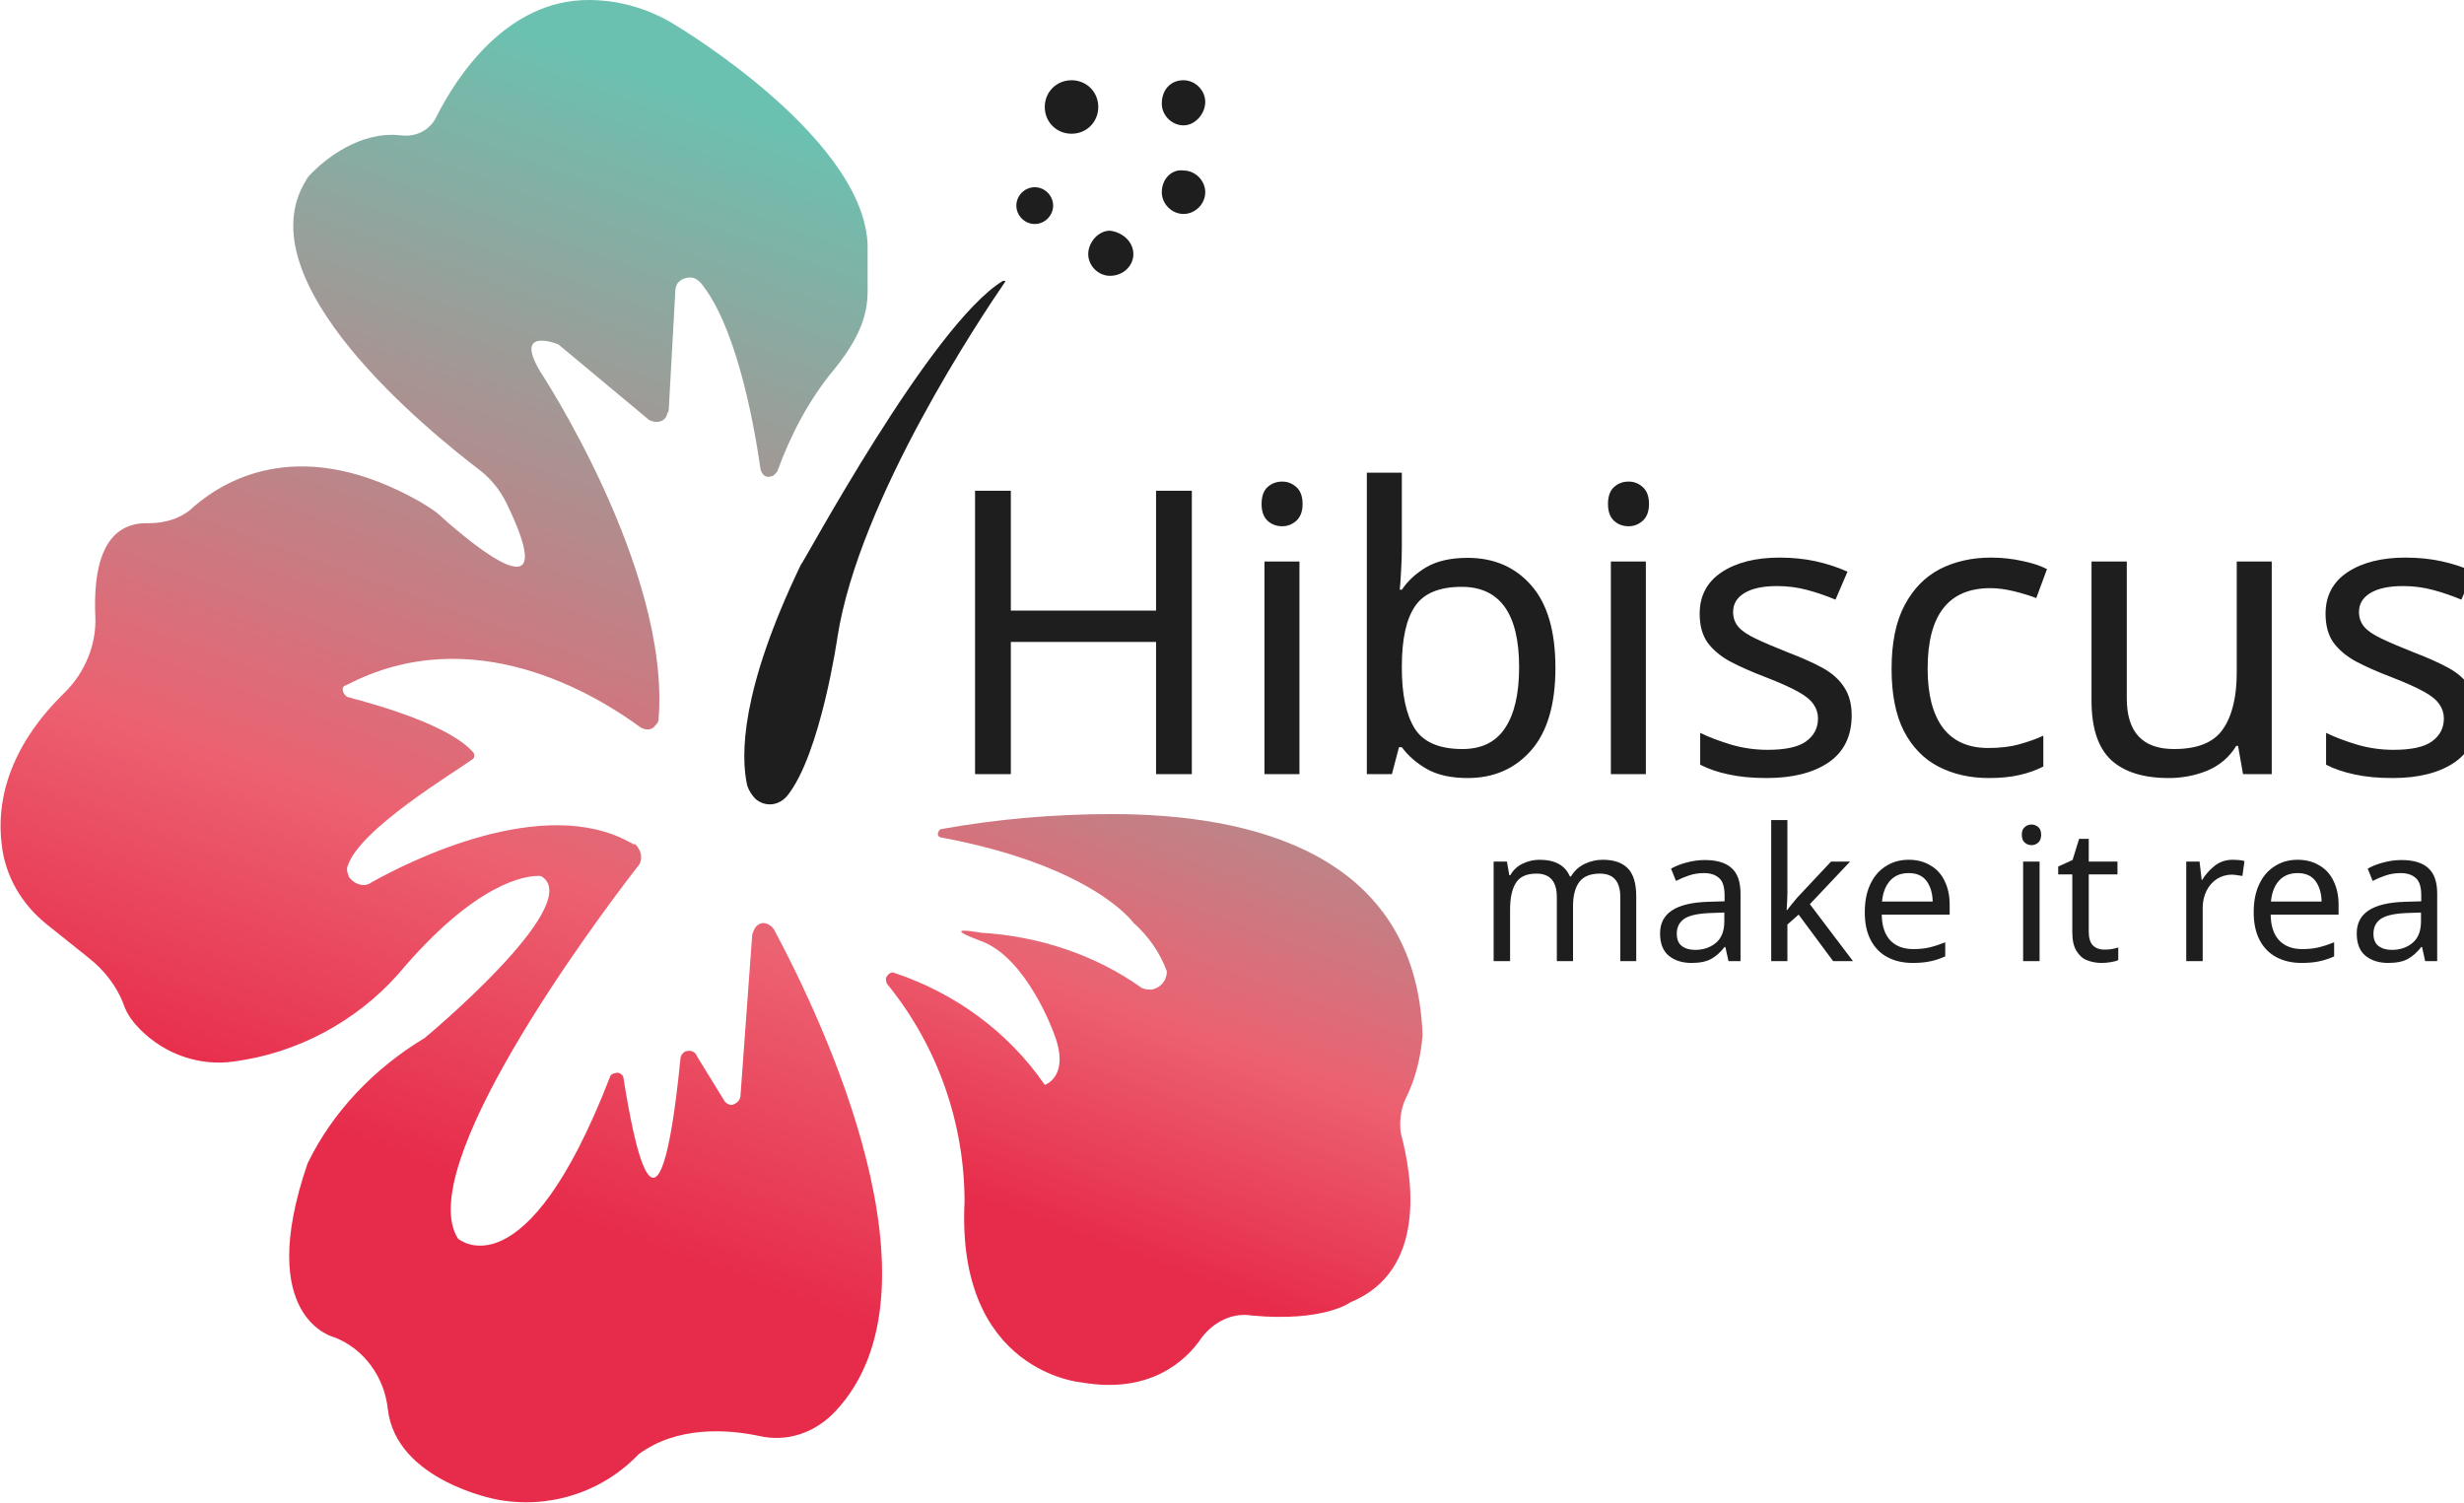
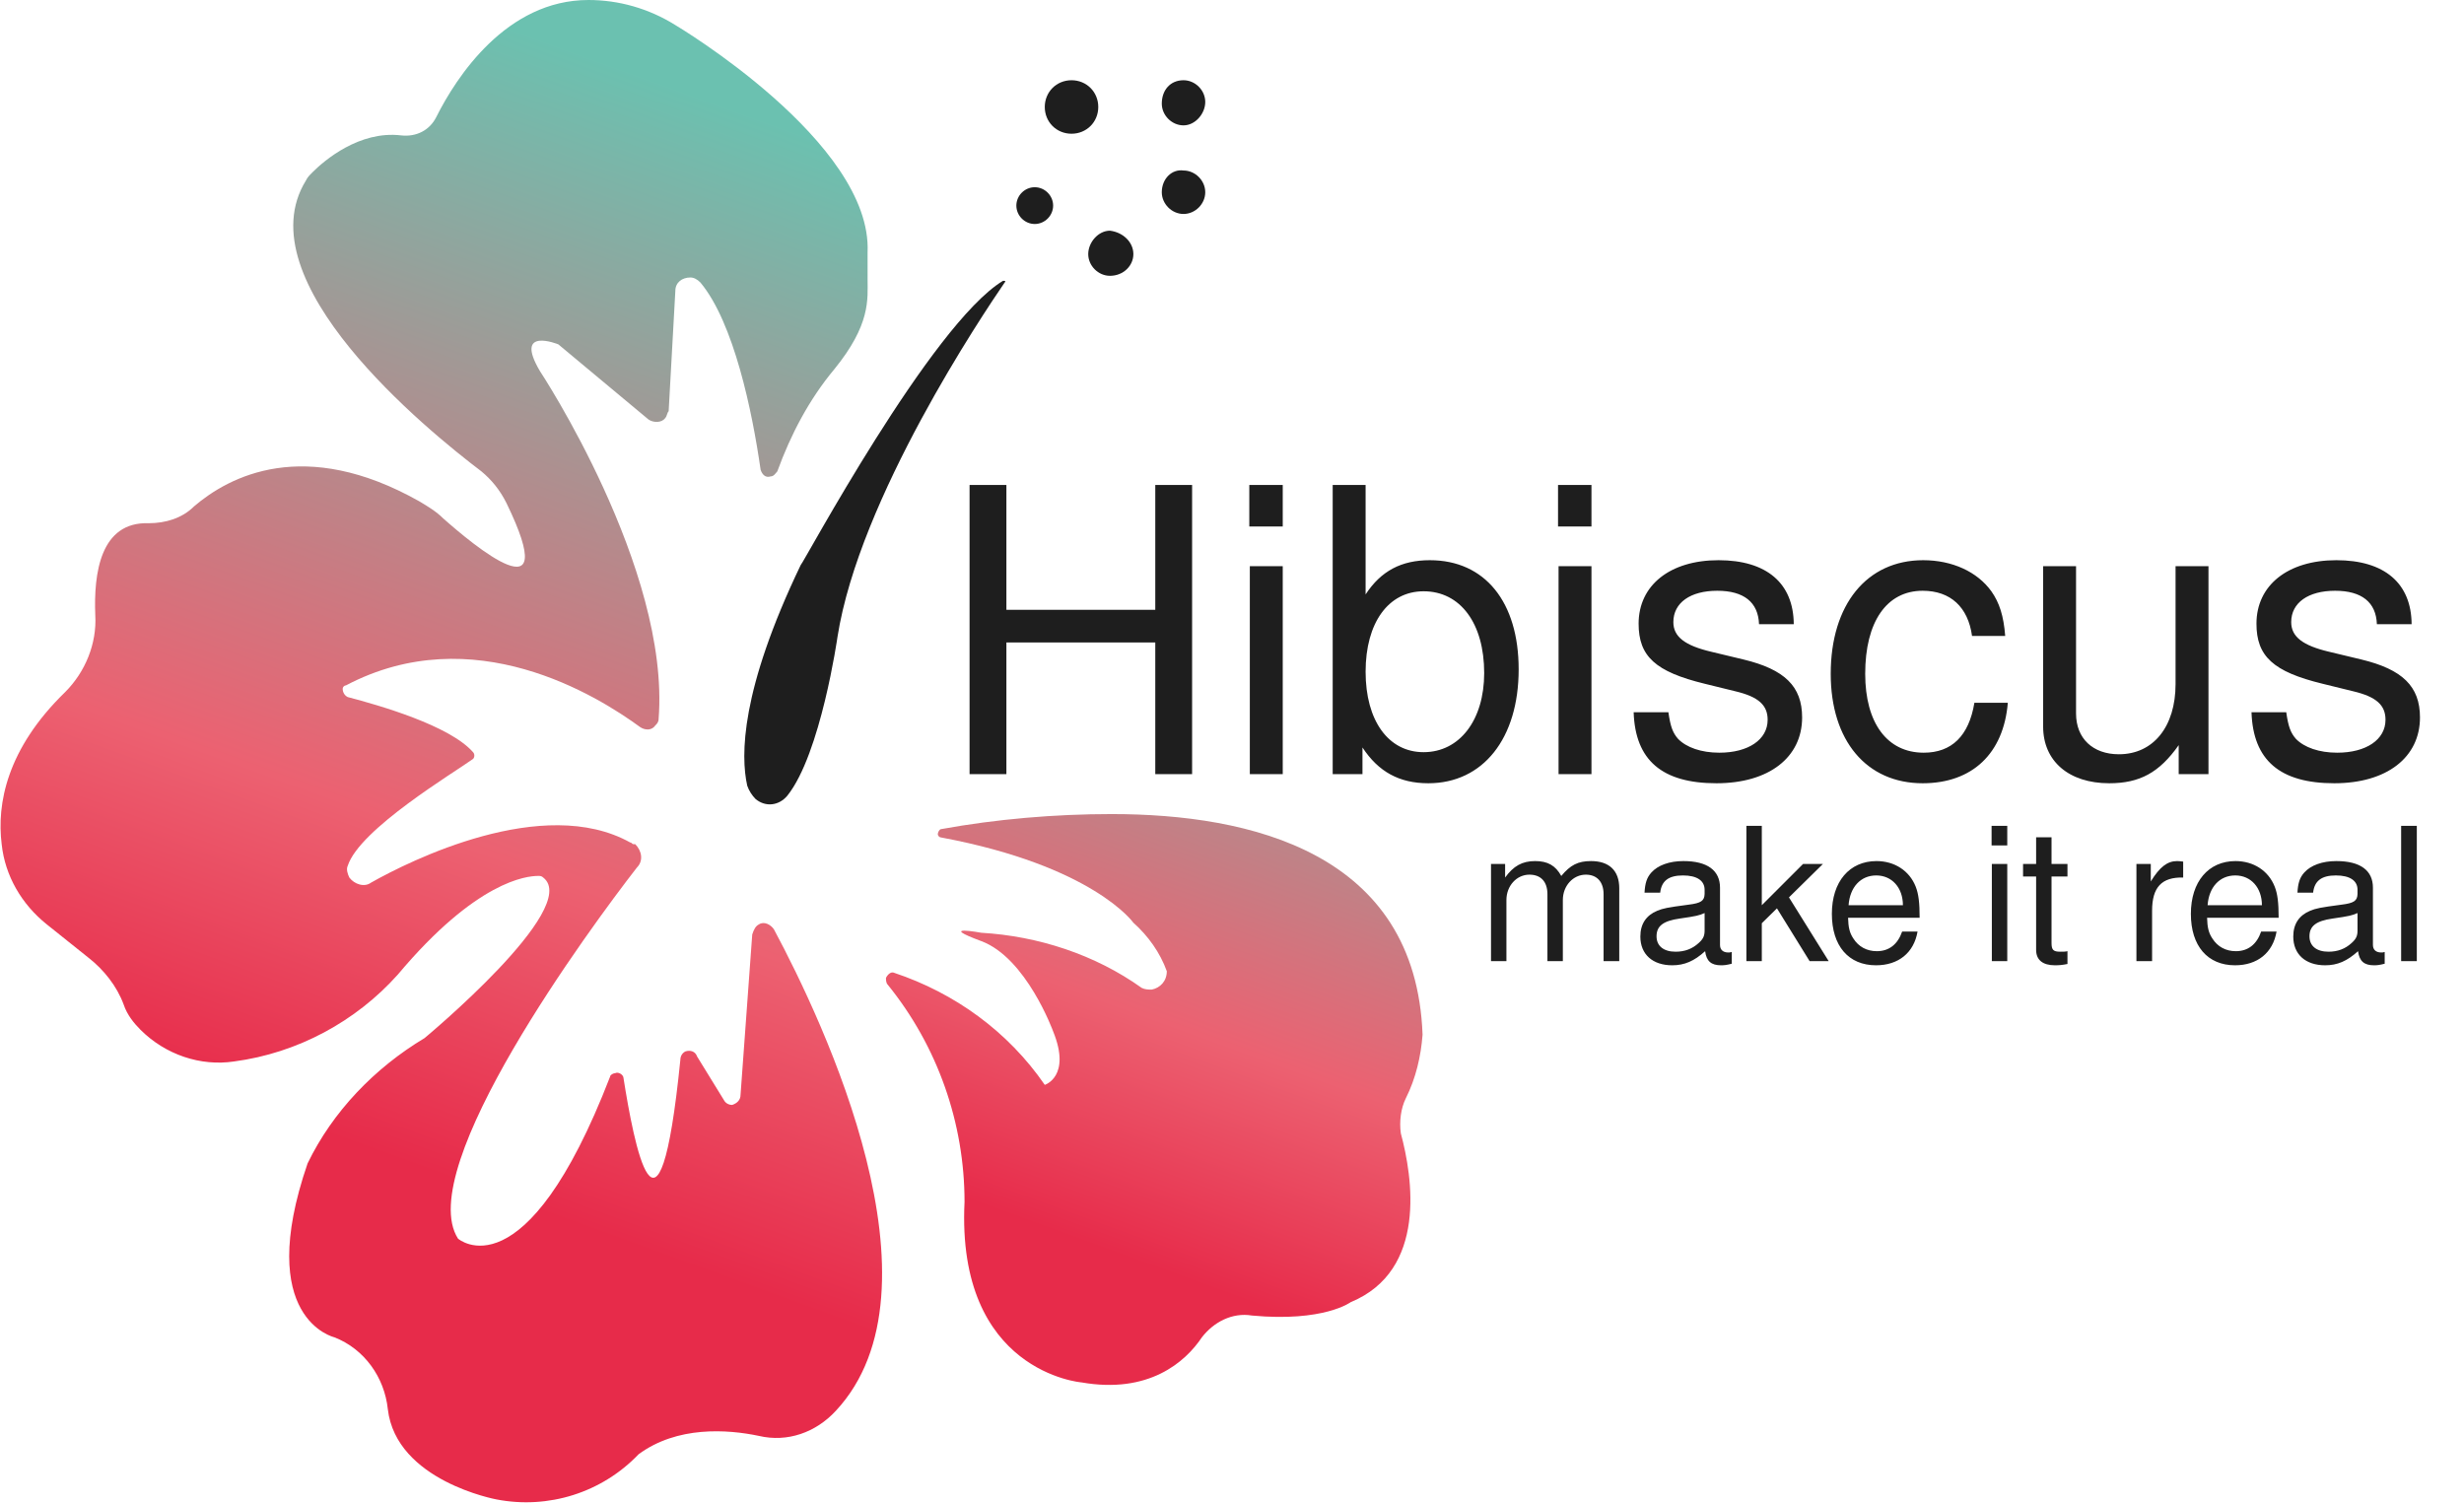
<svg xmlns="http://www.w3.org/2000/svg" version="1.1" id="a3105d91-f7c2-4f08-9b98-2f044aa0bb53" x="0px" y="0px" viewBox="0 0 147.4 89.9" style="enable-background:new 0 0 147.4 89.9;" xml:space="preserve">
  <style type="text/css">
	.st0{fill:url(#SVGID_1_);}
	.st1{fill:url(#SVGID_00000010291347916531368310000016706204033939373206_);}
	.st2{fill:#1E1E1E;}
- 	.st3{font-family:'ArialMT';}
+ 	.st3{font-family:'Helvetica';}
	.st4{font-size:23.74px;}
	.st5{font-size:11.1px;}
</style>
  <linearGradient id="SVGID_1_" gradientUnits="userSpaceOnUse" x1="60.276" y1="3.019" x2="82.127" y2="63.055" gradientTransform="matrix(1 0 0 -1 0 92)">
    <stop offset="0" style="stop-color:#E72B4A" />
    <stop offset="0.24" style="stop-color:#E72B4A" />
    <stop offset="0.46" style="stop-color:#EC6171" />
    <stop offset="1" style="stop-color:#6BC1B0" />
  </linearGradient>
  <path class="st0" d="M56.3,49.6c-0.1,0-0.2,0.2-0.2,0.3s0.1,0.2,0.2,0.2c9.1,1.7,11.5,5.1,11.5,5.1c0.9,0.8,1.6,1.8,2,2.9  c0,0.6-0.4,1-0.9,1.1l0,0c-0.2,0-0.4,0-0.6-0.1c-2.8-2-6.2-3.1-9.6-3.3c0,0-2.7-0.5,0,0.5s4.3,5.4,4.3,5.4c1.1,2.7-0.5,3.2-0.5,3.2  c-2.2-3.2-5.4-5.5-9-6.7c-0.2-0.1-0.4,0.1-0.5,0.3l0,0c0,0.1,0,0.3,0.1,0.4c3,3.7,4.6,8.3,4.6,13c-0.5,10.2,7,10.8,7,10.8  c4,0.7,6.2-1.2,7.2-2.7c0.7-0.9,1.8-1.5,3-1.3c4.3,0.4,5.9-0.8,5.9-0.8c4.6-1.9,3.7-7.5,3-10.1c-0.1-0.7,0-1.5,0.3-2.1  c0.6-1.2,0.9-2.5,1-3.8C84.7,51,74.8,48.7,66.5,48.7C63.1,48.7,59.6,49,56.3,49.6" />
  <linearGradient id="SVGID_00000065796969529924324230000011463953027937692858_" gradientUnits="userSpaceOnUse" x1="17.023" y1="2.869" x2="46.738" y2="84.509" gradientTransform="matrix(1 0 0 -1 0 92)">
    <stop offset="0" style="stop-color:#E72B4A" />
    <stop offset="0.24" style="stop-color:#E72B4A" />
    <stop offset="0.46" style="stop-color:#EC6171" />
    <stop offset="0.656" style="stop-color:#BD8488" />
    <stop offset="1" style="stop-color:#6BC1B0" />
  </linearGradient>
  <path style="fill:url(#SVGID_00000065796969529924324230000011463953027937692858_);" d="M26.1,7c-0.4,0.8-1.2,1.2-2.1,1.1  c-2.5-0.3-4.6,1.5-5.3,2.2c-0.2,0.2-0.3,0.3-0.4,0.5c-3.7,6,7.2,14.9,10.5,17.4c0.6,0.5,1.1,1.1,1.5,1.9c3.4,7-2,2.5-3.8,0.9  c-0.4-0.4-0.9-0.7-1.4-1c-6.9-3.9-11.4-1.5-13.5,0.3c-0.7,0.7-1.7,1-2.7,1c-2.9-0.1-3.3,3-3.2,5.5c0.1,1.7-0.6,3.4-1.8,4.6  c-3.5,3.4-4.1,6.7-3.8,9.1c0.2,1.9,1.2,3.6,2.7,4.8l2.5,2C6.2,58,7,59,7.4,60.1c0.2,0.6,0.6,1.1,1,1.5c1.5,1.5,3.6,2.2,5.6,1.9  c3.8-0.5,7.3-2.4,9.8-5.2c4.7-5.6,7.7-5.9,8.4-5.9c0.1,0,0.2,0,0.3,0.1c2.3,1.8-7.1,9.6-7.1,9.6c-3,1.8-5.5,4.4-7,7.5  C15.2,78.9,20,80,20,80c1.8,0.7,3,2.4,3.2,4.3c0.5,4.3,6.5,5.4,6.5,5.4c3.1,0.6,6.3-0.4,8.5-2.7c2.3-1.7,5.3-1.5,7.2-1.1  c1.7,0.4,3.4-0.2,4.6-1.5c6.8-7.3-0.7-23.2-3.7-28.8c-0.2-0.3-0.6-0.5-0.9-0.3l0,0c-0.2,0.1-0.3,0.3-0.4,0.6l-0.7,9.6  c0,0.3-0.2,0.5-0.5,0.6c-0.2,0-0.4-0.1-0.5-0.3c-0.5-0.8-1.1-1.8-1.6-2.6c-0.1-0.3-0.4-0.4-0.7-0.3c-0.2,0.1-0.3,0.3-0.3,0.5  c-1.3,12.9-2.8,4.9-3.4,1.1c0-0.2-0.3-0.4-0.5-0.3l0,0c-0.1,0-0.3,0.1-0.3,0.2c-5.1,13.2-9.1,9.7-9.1,9.7  c-2.7-4.2,7.9-18.6,10.7-22.2c0.4-0.4,0.3-1-0.1-1.4c0,0,0,0-0.1,0s-0.1-0.1-0.2-0.1c-5.2-2.9-13.2,1.1-15.5,2.4  c-0.4,0.3-1,0.1-1.3-0.3c-0.1-0.2-0.2-0.5-0.1-0.7c0.7-2.2,6.4-5.6,7.5-6.4c0.1-0.1,0.1-0.3,0-0.4l0,0c-1.4-1.6-5.6-2.8-7.5-3.3  c-0.2-0.1-0.3-0.3-0.3-0.5c0-0.1,0.1-0.2,0.2-0.2c7.6-4,15,0.6,17.6,2.5c0.3,0.2,0.7,0.2,0.9-0.1l0,0c0.1-0.1,0.2-0.2,0.2-0.4  c0.7-9-7.1-20.8-7.1-20.8c-1.6-2.7,1.1-1.6,1.1-1.6l5.4,4.5c0.3,0.2,0.8,0.2,1-0.1c0.1-0.1,0.1-0.3,0.2-0.4l0.4-7.2  c0-0.5,0.4-0.8,0.9-0.8l0,0c0.2,0,0.4,0.1,0.6,0.3c2,2.4,3.1,7.7,3.6,11.2c0.1,0.3,0.3,0.5,0.6,0.4l0,0c0.2,0,0.3-0.2,0.4-0.3  c0.8-2.2,1.9-4.3,3.4-6.1c2.2-2.7,2-4.2,2-5.4c0-0.5,0-1.1,0-1.6C52.2,8.5,40.4,1.5,40.4,1.5C38.8,0.5,37,0,35.2,0  C30.3,0,27.3,4.6,26.1,7" />
  <path class="st2" d="M60,16.8c0.1,0,0.2,0,0.1,0.1c-1.3,1.9-8.7,12.9-10,21.2c0,0-1,7-3,9.5c-0.5,0.6-1.3,0.7-1.9,0.2l0,0  c-0.2-0.2-0.4-0.5-0.5-0.8c-0.4-1.8-0.4-5.7,3.2-13.2C48,33.8,55.7,19.4,60,16.8" />
  <path class="st2" d="M67.8,15.2c0,0.7-0.6,1.3-1.4,1.3c-0.7,0-1.3-0.6-1.3-1.3s0.6-1.4,1.3-1.4l0,0l0,0  C67.2,13.9,67.8,14.5,67.8,15.2" />
  <path class="st2" d="M70.8,10.2c0.7,0,1.3,0.6,1.3,1.3s-0.6,1.3-1.3,1.3c-0.7,0-1.3-0.6-1.3-1.3C69.5,10.7,70.1,10.1,70.8,10.2  C70.8,10.1,70.8,10.1,70.8,10.2L70.8,10.2" />
  <path class="st2" d="M70.8,4.8c0.7,0,1.3,0.6,1.3,1.3s-0.6,1.4-1.3,1.4c-0.7,0-1.3-0.6-1.3-1.3l0,0l0,0C69.5,5.4,70,4.8,70.8,4.8  L70.8,4.8" />
  <path class="st2" d="M64.1,4.8c0.9,0,1.6,0.7,1.6,1.6S65,8,64.1,8s-1.6-0.7-1.6-1.6l0,0C62.5,5.5,63.2,4.8,64.1,4.8" />
  <path class="st2" d="M61.9,11.2c0.6,0,1.1,0.5,1.1,1.1s-0.5,1.1-1.1,1.1s-1.1-0.5-1.1-1.1l0,0l0,0C60.8,11.7,61.3,11.2,61.9,11.2  L61.9,11.2" />
  <text transform="matrix(1 0 0 1 56.0322 46.3099)" class="st2 st3 st4">Hibiscus</text>
  <text transform="matrix(1 0 0 1 88.4132 57.4964)" class="st2 st3 st5">make it real</text>
</svg>
